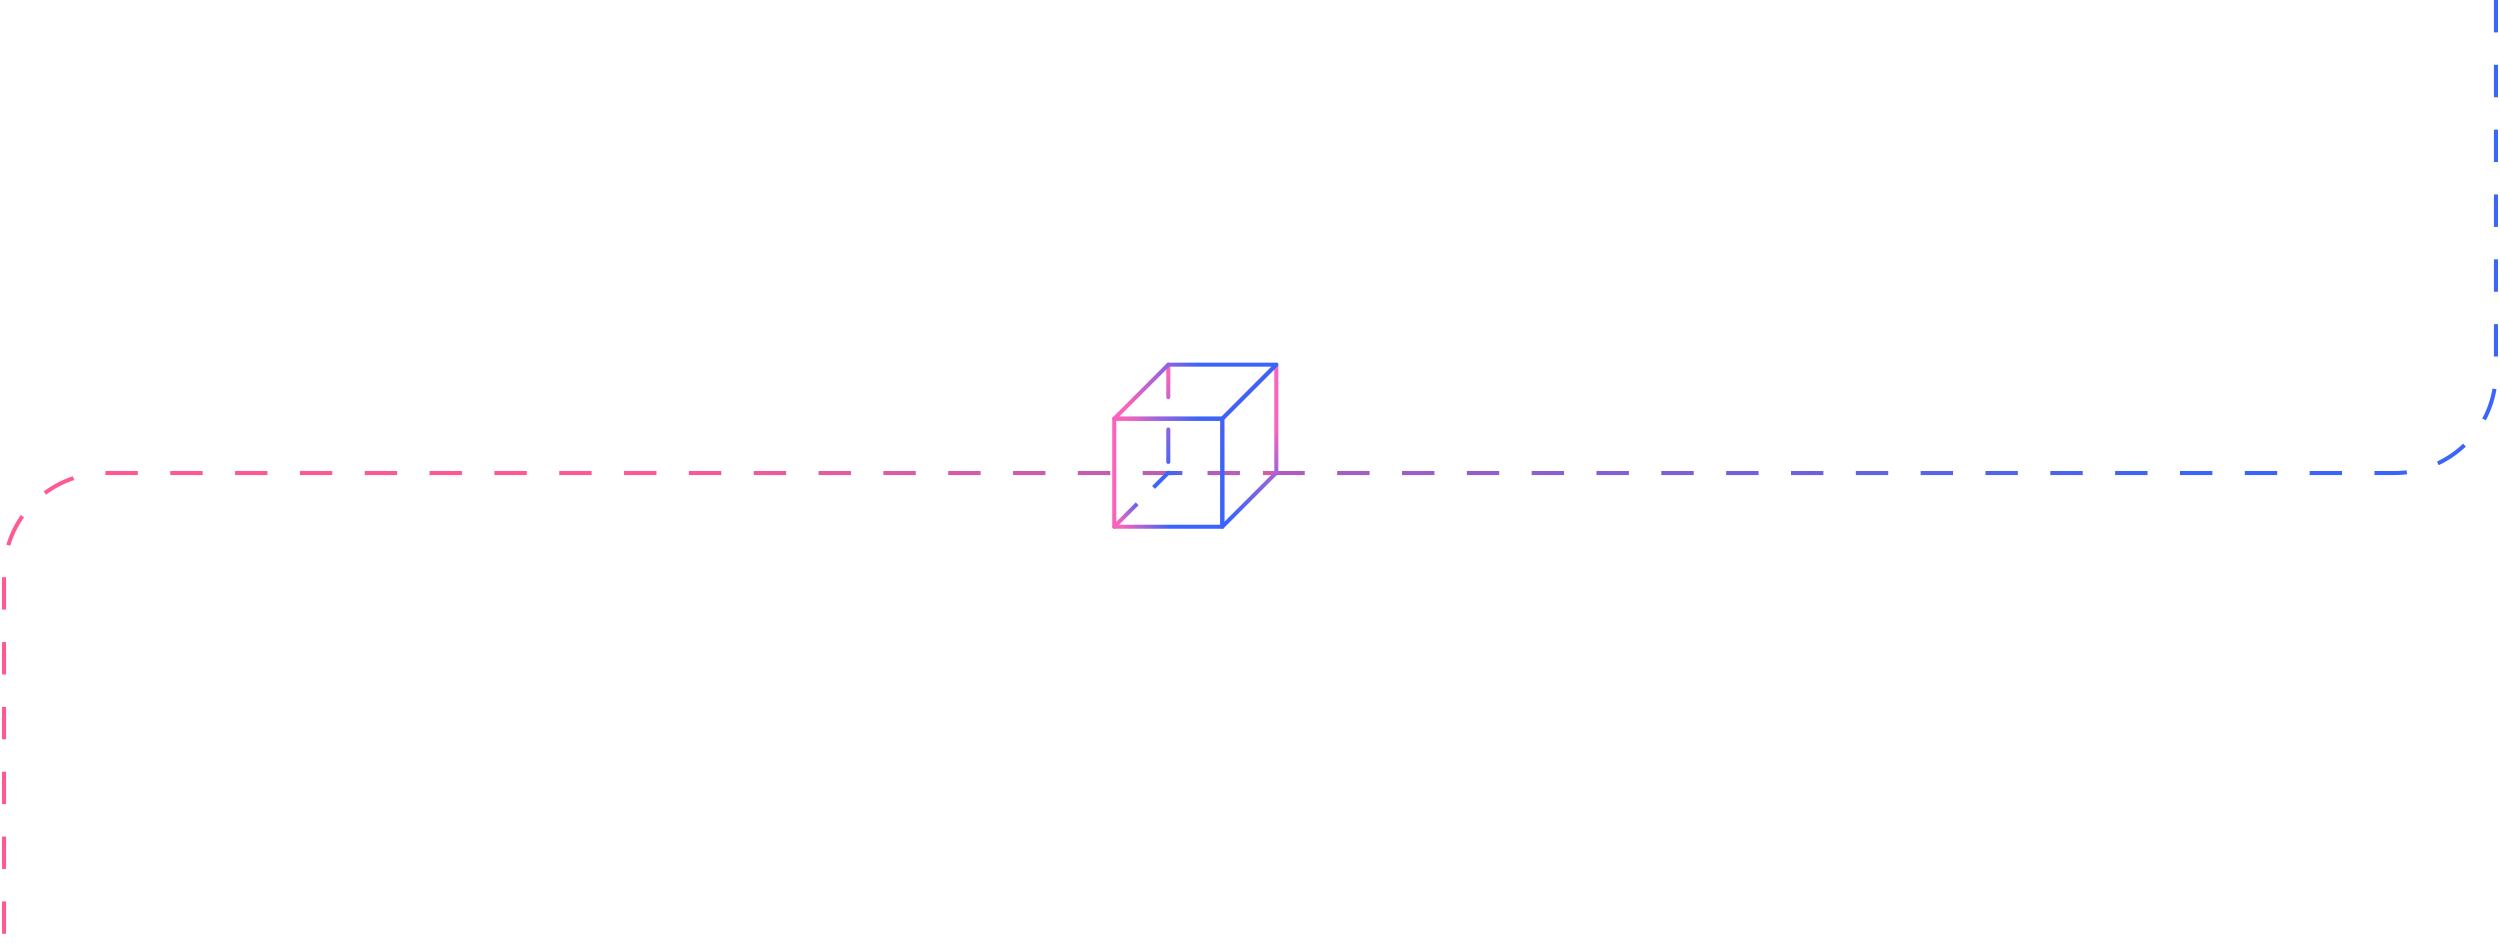
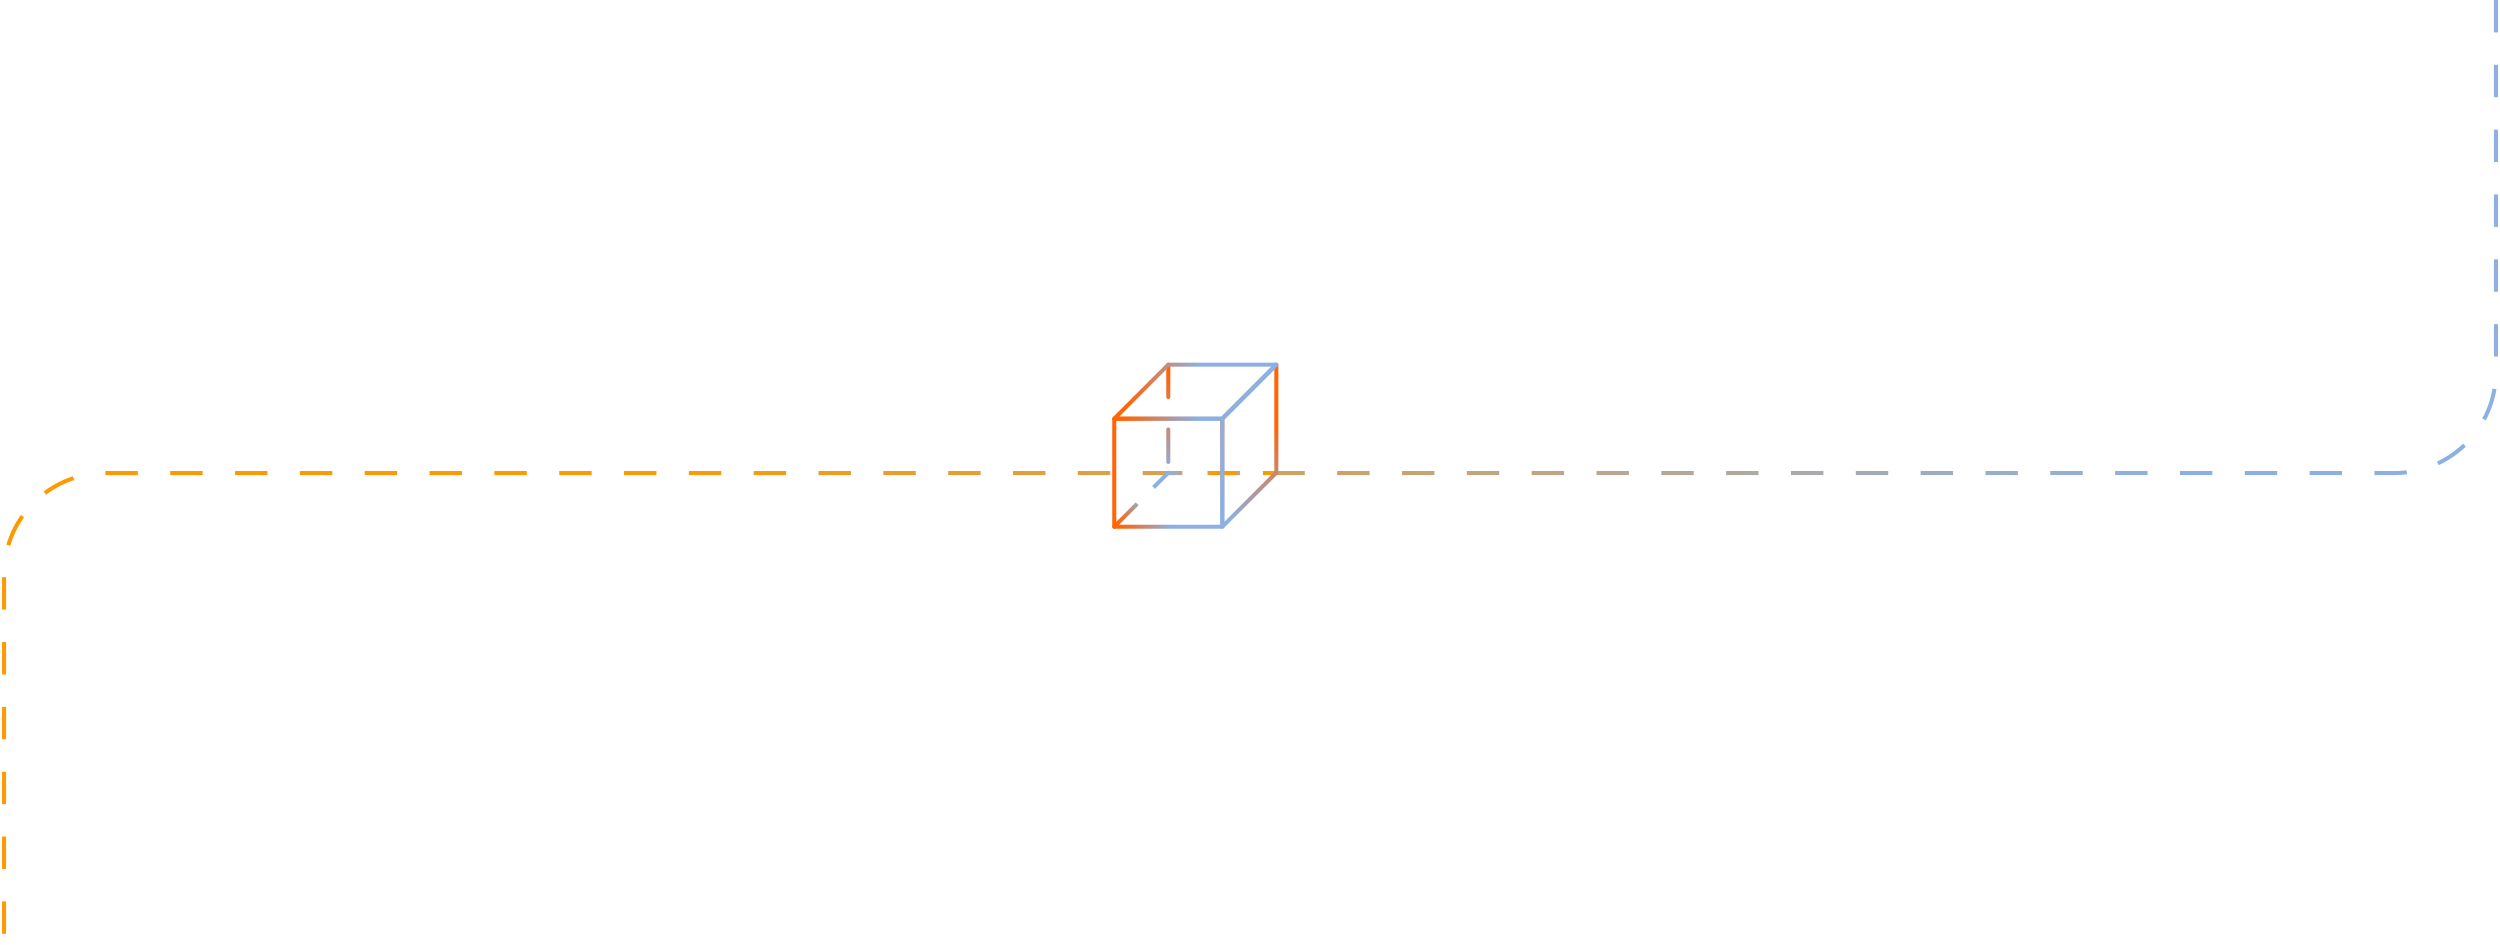
<svg xmlns="http://www.w3.org/2000/svg" width="617" height="233" viewBox="0 0 617 233" fill="none">
  <path d="M616 0V91.746C616 105.553 604.807 116.746 591 116.746H26C12.193 116.746 1 127.939 1 141.746V233" stroke="url(#paint0_linear_4017_38396)" stroke-dasharray="8 8" />
  <path d="M288.5 117.246C288.224 117.246 288 117.022 288 116.746C288 116.47 288.224 116.246 288.5 116.246V117.246ZM315 117.246H311.688V116.246H315V117.246ZM305.062 117.246H298.438V116.246H305.062V117.246ZM291.812 117.246H288.5V116.246H291.812V117.246Z" fill="url(#paint1_linear_4017_38396)" />
  <path d="M301.664 103.333V129.996L314.997 116.664V90L301.664 103.333Z" stroke="url(#paint2_linear_4017_38396)" stroke-linecap="round" stroke-linejoin="round" />
  <path d="M288.336 90V116.665" stroke="url(#paint3_linear_4017_38396)" stroke-linecap="round" stroke-linejoin="round" stroke-dasharray="8 8" />
  <path d="M301.667 103.333H275.002V129.998H301.667V103.333Z" stroke="url(#paint4_linear_4017_38396)" stroke-linecap="round" stroke-linejoin="round" />
  <path d="M275 129.996L288.332 116.664L275 129.996Z" stroke="url(#paint5_linear_4017_38396)" stroke-linejoin="round" stroke-dasharray="8 8" />
  <path d="M301.666 103.333H275.002L288.334 90H314.998L301.666 103.333Z" stroke="url(#paint6_linear_4017_38396)" stroke-linecap="round" stroke-linejoin="round" />
  <defs>
    <linearGradient id="paint0_linear_4017_38396" x1="461.662" y1="20.849" x2="218.726" y2="216.186" gradientUnits="userSpaceOnUse">
-       <stop stop-color="#3A64FA" />
-       <stop offset="0.943" stop-color="#FF5894" />
+       <stop stop-color="#8cb0e4" />
+       <stop offset="0.943" stop-color="#ff9900" />
    </linearGradient>
    <linearGradient id="paint1_linear_4017_38396" x1="288" y1="117" x2="326.729" y2="113.762" gradientUnits="userSpaceOnUse">
-       <stop stop-color="#3A64FA" />
-       <stop offset="0.236" stop-color="#A95EC1" />
-       <stop offset="1" stop-color="#FF5894" />
+       <stop stop-color="#8cb0e4" />
+       <stop offset="0.236" stop-color="#ff9900" />
+       <stop offset="1" stop-color="#ff9900" />
    </linearGradient>
    <linearGradient id="paint2_linear_4017_38396" x1="304.5" y1="128.5" x2="311.363" y2="92.497" gradientUnits="userSpaceOnUse">
-       <stop stop-color="#3A64FA" />
-       <stop offset="0.665" stop-color="#F963BC" />
+       <stop stop-color="#8cb0e4" />
+       <stop offset="0.665" stop-color="#ff6407" />
    </linearGradient>
    <linearGradient id="paint3_linear_4017_38396" x1="289" y1="116.5" x2="276.949" y2="98.917" gradientUnits="userSpaceOnUse">
-       <stop stop-color="#3A64FA" />
-       <stop offset="0.943" stop-color="#F963BC" />
+       <stop stop-color="#8cb0e4" />
+       <stop offset="0.943" stop-color="#ff6407" />
    </linearGradient>
    <linearGradient id="paint4_linear_4017_38396" x1="289.014" y1="124.411" x2="276.131" y2="124.385" gradientUnits="userSpaceOnUse">
-       <stop stop-color="#3A64FA" />
-       <stop offset="0.943" stop-color="#F963BC" />
+       <stop stop-color="#8cb0e4" />
+       <stop offset="0.943" stop-color="#ff6407" />
    </linearGradient>
    <linearGradient id="paint5_linear_4017_38396" x1="282.565" y1="123.549" x2="275.888" y2="129.737" gradientUnits="userSpaceOnUse">
-       <stop stop-color="#3A64FA" />
-       <stop offset="0.943" stop-color="#F963BC" />
+       <stop stop-color="#8cb0e4" />
+       <stop offset="0.943" stop-color="#ff6407" />
    </linearGradient>
    <linearGradient id="paint6_linear_4017_38396" x1="296.019" y1="100.539" x2="276.696" y2="100.422" gradientUnits="userSpaceOnUse">
-       <stop stop-color="#3A64FA" />
-       <stop offset="0.943" stop-color="#F963BC" />
+       <stop stop-color="#8cb0e4" />
+       <stop offset="0.943" stop-color="#ff6407" />
    </linearGradient>
  </defs>
</svg>
